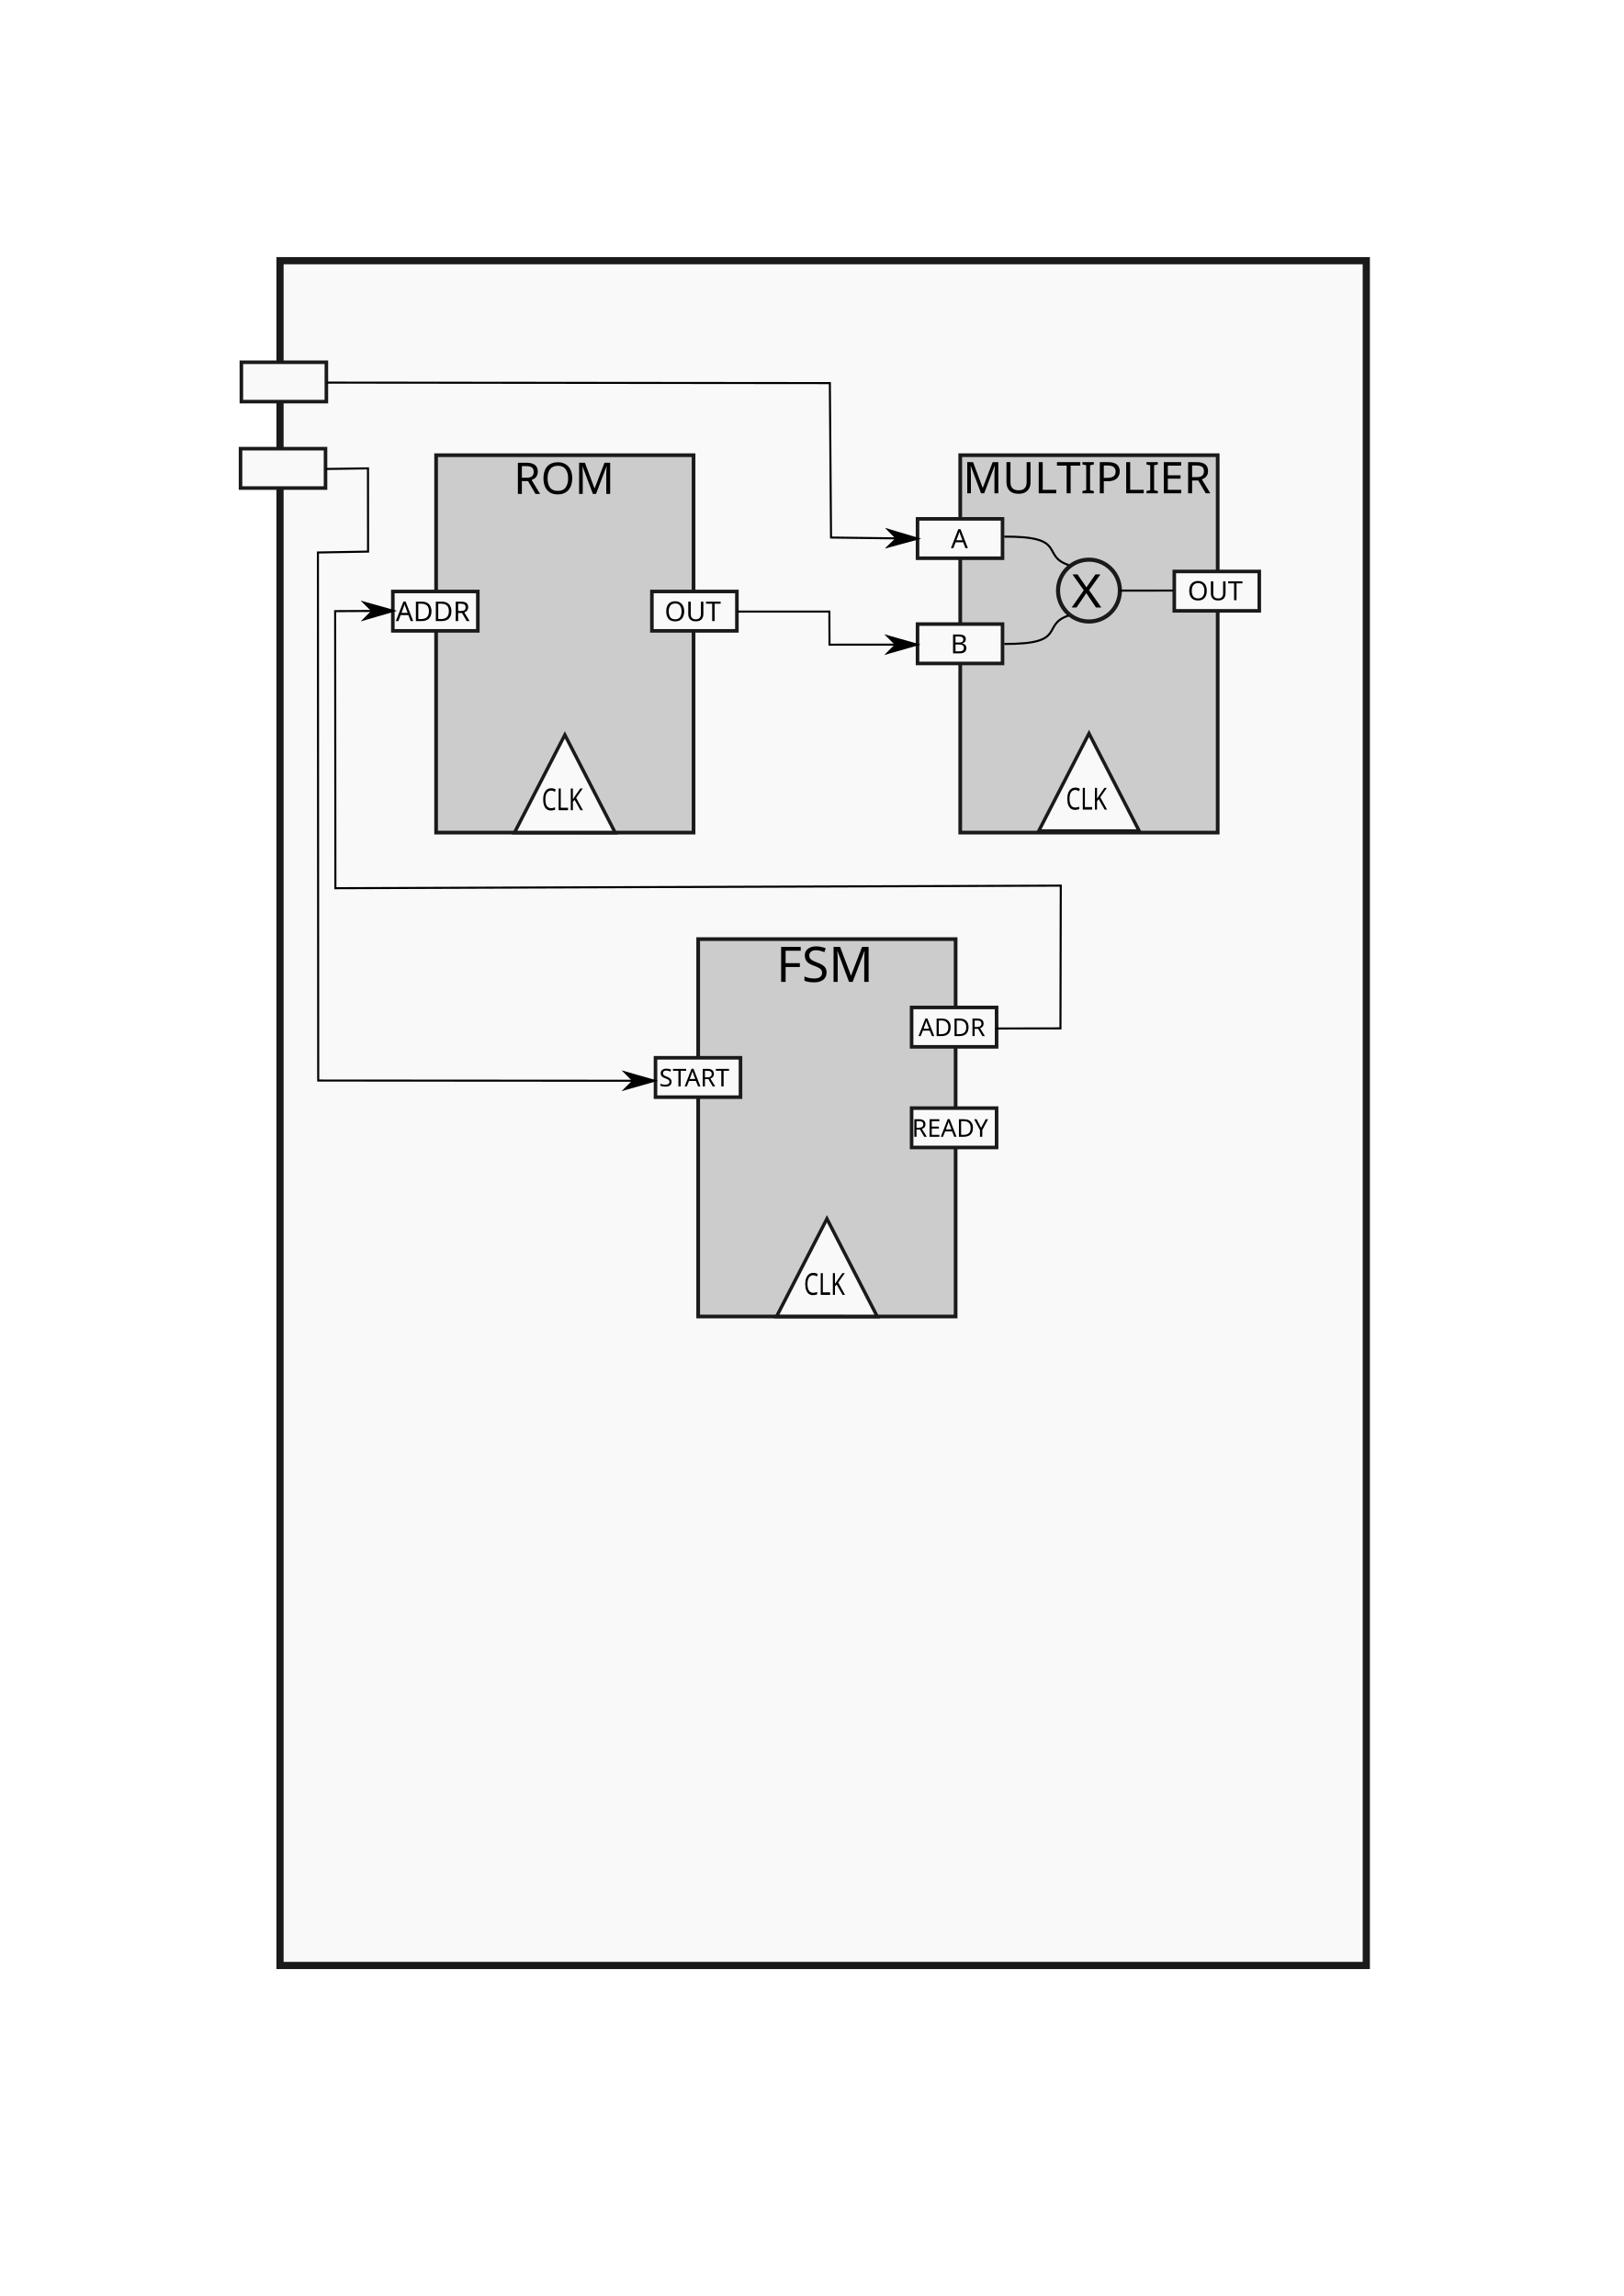
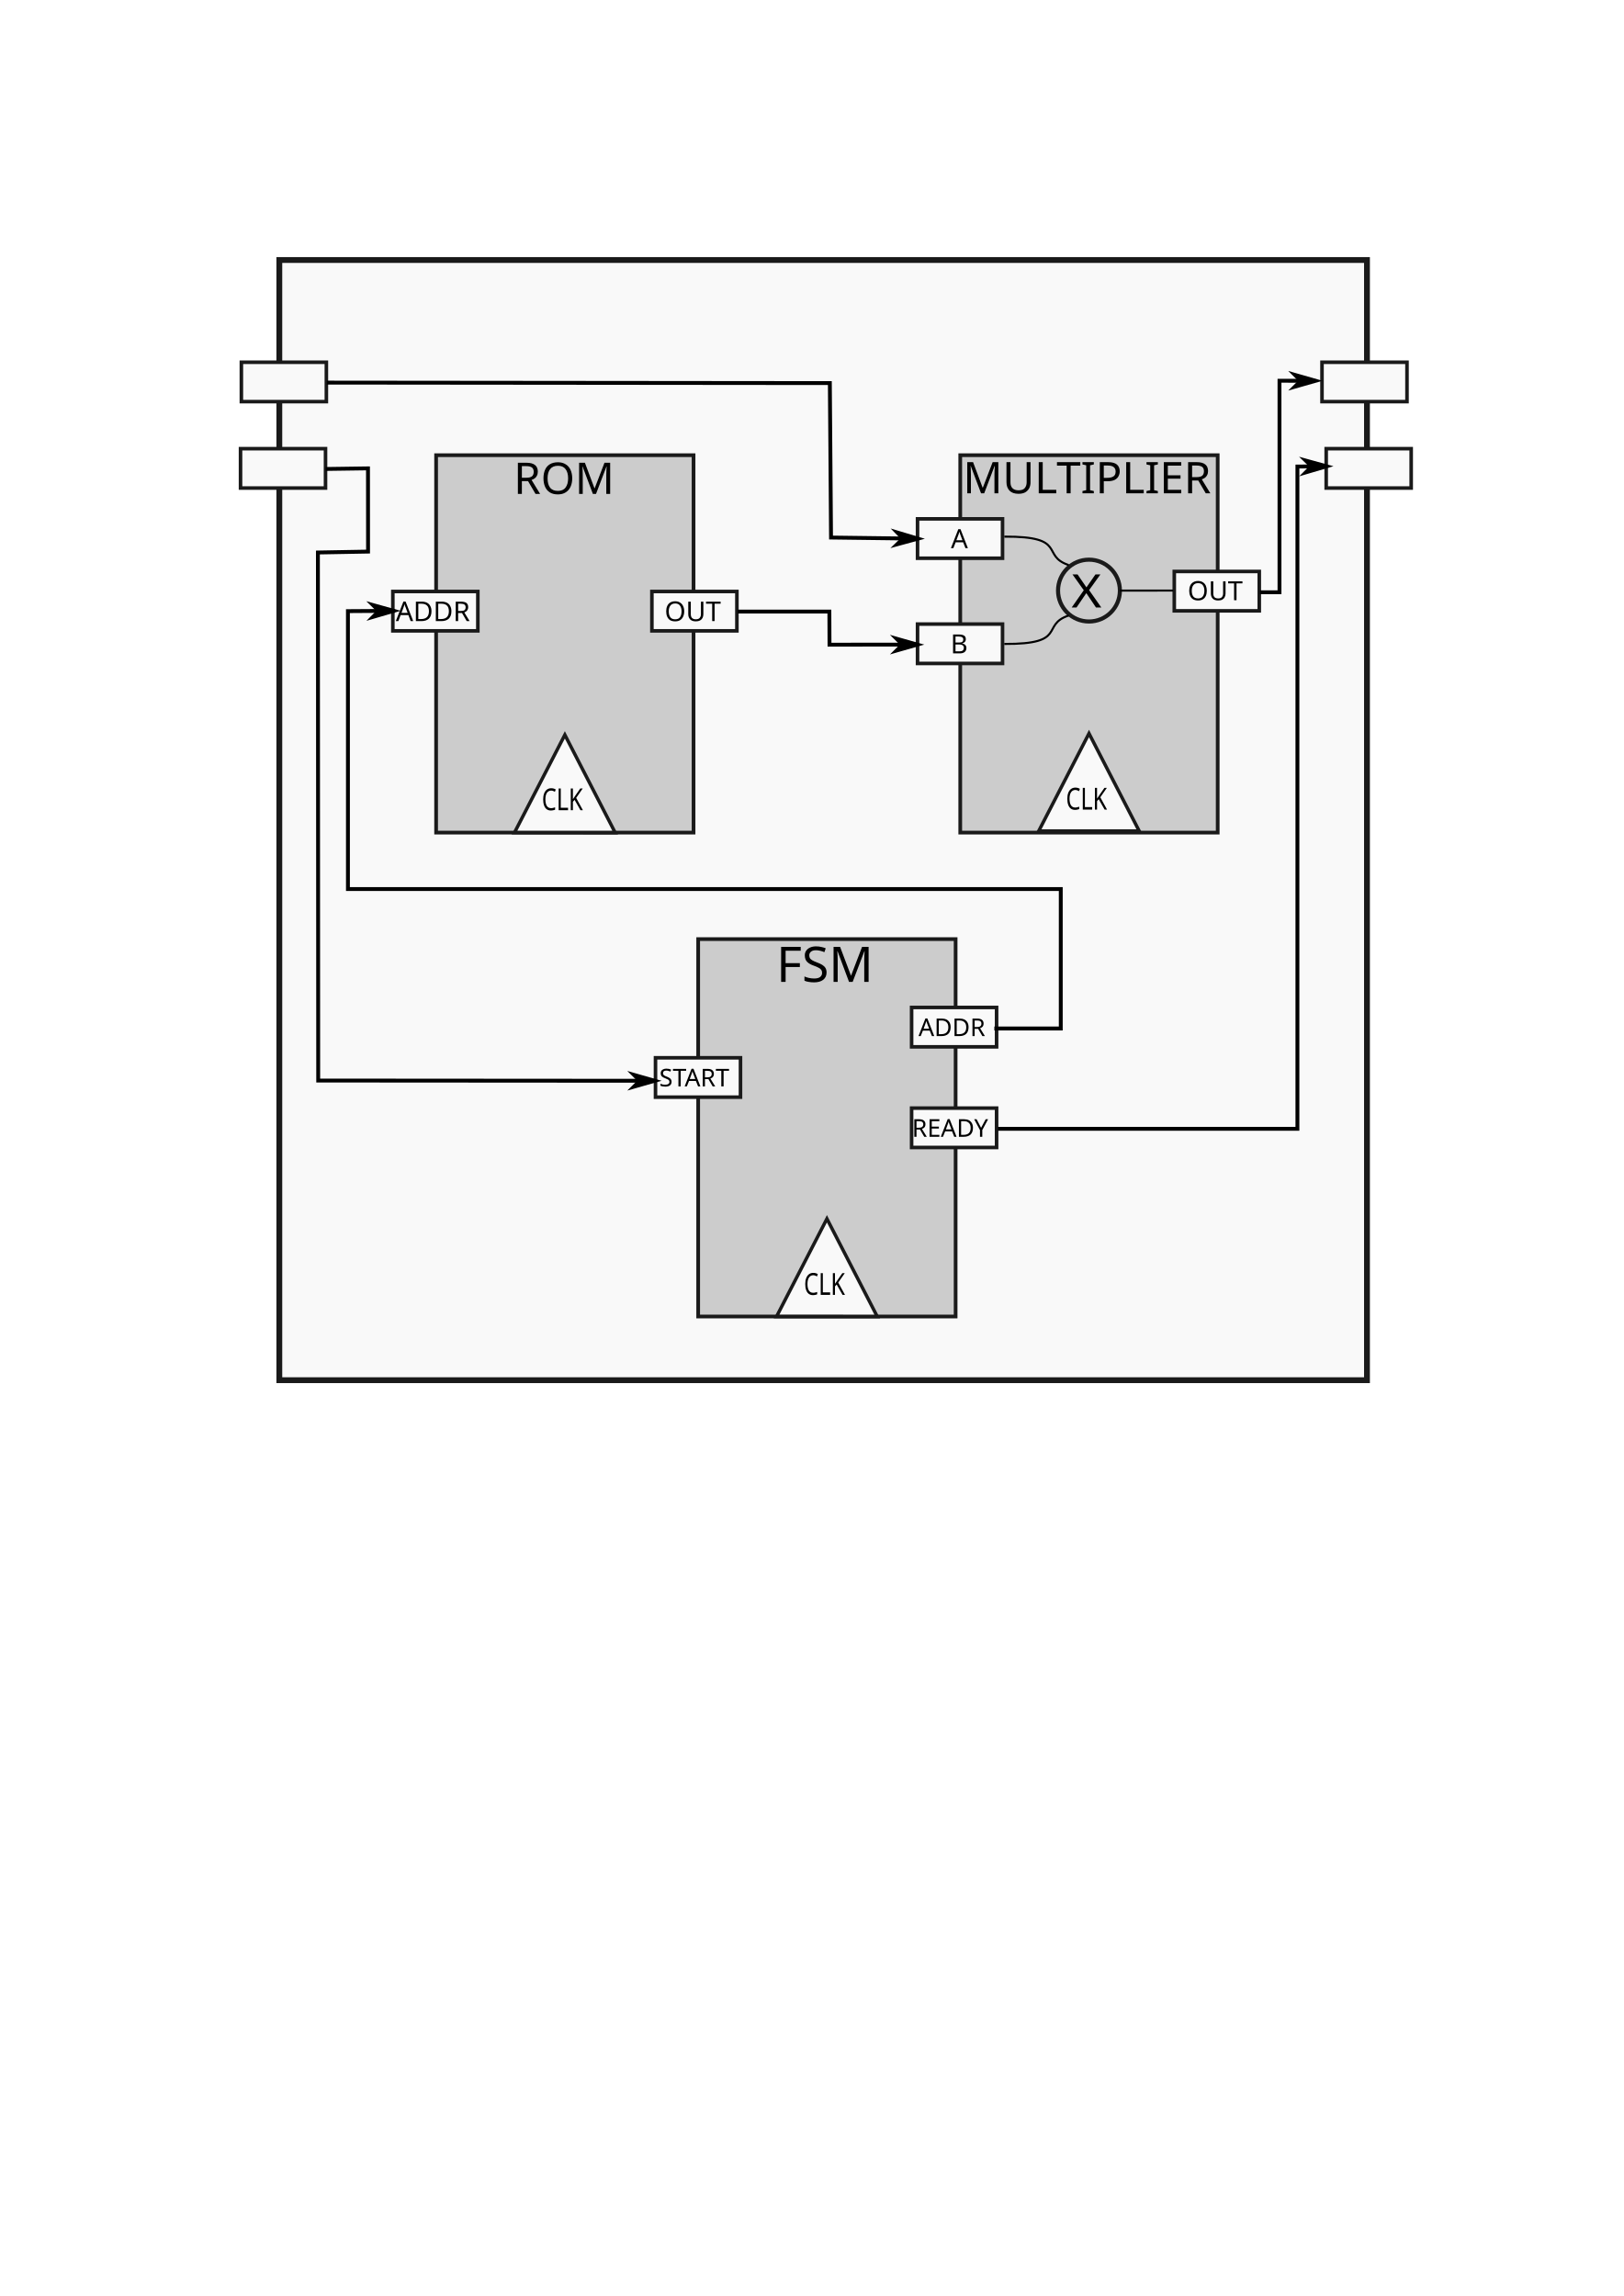
- <svg xmlns="http://www.w3.org/2000/svg" id="svg1415" version="1.1" viewBox="0 0 210 297" height="297mm" width="210mm">
+ <svg xmlns="http://www.w3.org/2000/svg" width="210mm" height="297mm" viewBox="0 0 210 297" version="1.1" id="svg1415">
  <defs id="defs1409">
-     <marker orient="auto" refY="0.0" refX="0.0" id="marker2822" style="overflow:visible;">
-       <path id="path2820" d="M 0.0,0.0 L 5.0,-5.0 L -12.5,0.0 L 5.0,5.0 L 0.0,0.0 z " style="fill-rule:evenodd;stroke:#000000;stroke-width:1pt;stroke-opacity:1;fill:#000000;fill-opacity:1" transform="scale(0.8) rotate(180) translate(12.5,0)" />
+     <marker style="overflow:visible;" id="marker1922" refX="0.0" refY="0.0" orient="auto">
+       <path transform="scale(0.4) rotate(180) translate(10,0)" style="fill-rule:evenodd;stroke:#000000;stroke-width:1pt;stroke-opacity:1;fill:#000000;fill-opacity:1" d="M 0.0,0.0 L 5.0,-5.0 L -12.5,0.0 L 5.0,5.0 L 0.0,0.0 z " id="path1920" />
    </marker>
-     <marker orient="auto" refY="0.0" refX="0.0" id="marker2788" style="overflow:visible;">
-       <path id="path2786" d="M 0.0,0.0 L 5.0,-5.0 L -12.5,0.0 L 5.0,5.0 L 0.0,0.0 z " style="fill-rule:evenodd;stroke:#000000;stroke-width:1pt;stroke-opacity:1;fill:#000000;fill-opacity:1" transform="scale(0.8) rotate(180) translate(12.5,0)" />
+     <marker style="overflow:visible;" id="marker1824" refX="0.0" refY="0.0" orient="auto">
+       <path transform="scale(0.4) rotate(180) translate(10,0)" style="fill-rule:evenodd;stroke:#000000;stroke-width:1pt;stroke-opacity:1;fill:#000000;fill-opacity:1" d="M 0.0,0.0 L 5.0,-5.0 L -12.5,0.0 L 5.0,5.0 L 0.0,0.0 z " id="path1822" />
    </marker>
-     <marker style="overflow:visible" id="Arrow1Lstart" refX="0.0" refY="0.0" orient="auto">
-       <path transform="scale(0.8) translate(12.5,0)" style="fill-rule:evenodd;stroke:#000000;stroke-width:1pt;stroke-opacity:1;fill:#000000;fill-opacity:1" d="M 0.0,0.0 L 5.0,-5.0 L -12.5,0.0 L 5.0,5.0 L 0.0,0.0 z " id="path2472" />
+     <marker style="overflow:visible;" id="marker1716" refX="0.0" refY="0.0" orient="auto">
+       <path transform="scale(0.4) rotate(180) translate(10,0)" style="fill-rule:evenodd;stroke:#000000;stroke-width:1pt;stroke-opacity:1;fill:#000000;fill-opacity:1" d="M 0.0,0.0 L 5.0,-5.0 L -12.5,0.0 L 5.0,5.0 L 0.0,0.0 z " id="path1714" />
    </marker>
-     <marker style="overflow:visible;" id="Arrow1Lend" refX="0.0" refY="0.0" orient="auto">
-       <path transform="scale(0.8) rotate(180) translate(12.5,0)" style="fill-rule:evenodd;stroke:#000000;stroke-width:1pt;stroke-opacity:1;fill:#000000;fill-opacity:1" d="M 0.0,0.0 L 5.0,-5.0 L -12.5,0.0 L 5.0,5.0 L 0.0,0.0 z " id="path2475" />
+     <marker style="overflow:visible;" id="marker1634" refX="0.0" refY="0.0" orient="auto">
+       <path transform="scale(0.4) rotate(180) translate(10,0)" style="fill-rule:evenodd;stroke:#000000;stroke-width:1pt;stroke-opacity:1;fill:#000000;fill-opacity:1" d="M 0.0,0.0 L 5.0,-5.0 L -12.5,0.0 L 5.0,5.0 L 0.0,0.0 z " id="path1632" />
+     </marker>
+     <marker style="overflow:visible;" id="Arrow1Mend" refX="0.0" refY="0.0" orient="auto">
+       <path transform="scale(0.4) rotate(180) translate(10,0)" style="fill-rule:evenodd;stroke:#000000;stroke-width:1pt;stroke-opacity:1;fill:#000000;fill-opacity:1" d="M 0.0,0.0 L 5.0,-5.0 L -12.5,0.0 L 5.0,5.0 L 0.0,0.0 z " id="path1153" />
+     </marker>
+     <marker style="overflow:visible;" id="Arrow2Mend" refX="0.0" refY="0.0" orient="auto">
+       <path transform="scale(0.6) rotate(180) translate(0,0)" d="M 8.719,4.034 L -2.207,0.016 L 8.719,-4.002 C 6.973,-1.63 6.983,1.616 8.719,4.034 z " style="fill-rule:evenodd;stroke-width:0.625;stroke-linejoin:round;stroke:#000000;stroke-opacity:1;fill:#000000;fill-opacity:1" id="path1171" />
+     </marker>
+     <marker style="overflow:visible" id="Arrow1Mstart" refX="0.0" refY="0.0" orient="auto">
+       <path transform="scale(0.4) translate(10,0)" style="fill-rule:evenodd;stroke:#000000;stroke-width:1pt;stroke-opacity:1;fill:#000000;fill-opacity:1" d="M 0.0,0.0 L 5.0,-5.0 L -12.5,0.0 L 5.0,5.0 L 0.0,0.0 z " id="path1150" />
+     </marker>
+     <marker style="overflow:visible" id="Arrow2Lstart" refX="0.0" refY="0.0" orient="auto">
+       <path transform="scale(1.1) translate(1,0)" d="M 8.719,4.034 L -2.207,0.016 L 8.719,-4.002 C 6.973,-1.63 6.983,1.616 8.719,4.034 z " style="fill-rule:evenodd;stroke-width:0.625;stroke-linejoin:round;stroke:#000000;stroke-opacity:1;fill:#000000;fill-opacity:1" id="path1162" />
+     </marker>
+     <marker style="overflow:visible" id="Arrow2Mstart" refX="0.0" refY="0.0" orient="auto">
+       <path transform="scale(0.6) translate(0,0)" d="M 8.719,4.034 L -2.207,0.016 L 8.719,-4.002 C 6.973,-1.63 6.983,1.616 8.719,4.034 z " style="fill-rule:evenodd;stroke-width:0.625;stroke-linejoin:round;stroke:#000000;stroke-opacity:1;fill:#000000;fill-opacity:1" id="path1168" />
+     </marker>
+     <marker style="overflow:visible;" id="marker2822" refX="0.0" refY="0.0" orient="auto">
+       <path transform="scale(0.8) rotate(180) translate(12.5,0)" style="fill-rule:evenodd;stroke:#000000;stroke-width:1pt;stroke-opacity:1;fill:#000000;fill-opacity:1" d="M 0.0,0.0 L 5.0,-5.0 L -12.5,0.0 L 5.0,5.0 L 0.0,0.0 z " id="path2820" />
+     </marker>
+     <marker style="overflow:visible;" id="marker2788" refX="0.0" refY="0.0" orient="auto">
+       <path transform="scale(0.8) rotate(180) translate(12.5,0)" style="fill-rule:evenodd;stroke:#000000;stroke-width:1pt;stroke-opacity:1;fill:#000000;fill-opacity:1" d="M 0.0,0.0 L 5.0,-5.0 L -12.5,0.0 L 5.0,5.0 L 0.0,0.0 z " id="path2786" />
+     </marker>
+     <marker orient="auto" refY="0.0" refX="0.0" id="Arrow1Lstart" style="overflow:visible">
+       <path id="path2472" d="M 0.0,0.0 L 5.0,-5.0 L -12.5,0.0 L 5.0,5.0 L 0.0,0.0 z " style="fill-rule:evenodd;stroke:#000000;stroke-width:1pt;stroke-opacity:1;fill:#000000;fill-opacity:1" transform="scale(0.8) translate(12.5,0)" />
    </marker>
  </defs>
  <g id="layer1">
-     <rect y="33.721" x="36.215" height="220.524" width="140.493" id="rect1417" style="fill:#f9f9f9;stroke:#1a1a1a;stroke-width:0.93" />
+     <rect style="fill:#f9f9f9;stroke:#1a1a1a;stroke-width:0.754" id="rect1417" width="140.669" height="144.901" x="36.127" y="33.633" />
  </g>
  <g id="layer3">
-     <text transform="scale(1.003585,0.9964274)" xml:space="preserve" style="font-style:normal;font-weight:normal;font-size:5.146px;line-height:1.25;font-family:sans-serif;letter-spacing:0px;word-spacing:0px;fill:#000000;fill-opacity:1;stroke:none;stroke-width:0.129" x="68.125" y="80.924" id="text1154">
-       <tspan id="tspan1152" x="68.125" y="80.924" style="stroke-width:0.129" />
+     <text id="text1154" y="80.924" x="68.125" style="font-style:normal;font-weight:normal;font-size:5.146px;line-height:1.25;font-family:sans-serif;letter-spacing:0px;word-spacing:0px;fill:#000000;fill-opacity:1;stroke:none;stroke-width:0.129" xml:space="preserve" transform="scale(1.003585,0.9964274)">
+       <tspan style="stroke-width:0.129" y="80.924" x="68.125" id="tspan1152" />
    </text>
-     <rect style="fill:#cccccc;stroke:#1a1a1a;stroke-width:0.478;stroke-miterlimit:4;stroke-dasharray:none" id="rect1019" width="33.296" height="48.819" x="124.193" y="58.882" />
-     <path style="fill:#f9f9f9;stroke:#1a1a1a;stroke-width:1.089;stroke-miterlimit:4;stroke-dasharray:none" id="path1021" transform="matrix(0.3755826,-0.1261331,0.1124784,0.4211778,123.3269,45.06048)" d="M 17.939,153.667 2.04,148.899 -13.86,144.132 -1.781,132.746 10.297,121.36 14.118,137.514 Z" />
-     <rect y="80.728" x="118.668" height="5.093" width="10.993" id="rect1043-5" style="fill:#f9f9f9;stroke:#1a1a1a;stroke-width:0.461;stroke-miterlimit:4;stroke-dasharray:none" />
-     <rect y="67.117" x="118.668" height="5.093" width="10.993" id="rect1043-35" style="fill:#f9f9f9;stroke:#1a1a1a;stroke-width:0.461;stroke-miterlimit:4;stroke-dasharray:none" />
-     <rect y="73.922" x="151.874" height="5.093" width="10.993" id="rect1043-35-6-2" style="fill:#f9f9f9;stroke:#1a1a1a;stroke-width:0.461;stroke-miterlimit:4;stroke-dasharray:none" />
-     <text transform="scale(1.003585,0.9964274)" xml:space="preserve" style="font-style:normal;font-variant:normal;font-weight:normal;font-stretch:normal;font-size:3.43px;line-height:1.25;font-family:sans-serif;-inkscape-font-specification:'sans-serif, Normal';font-variant-ligatures:normal;font-variant-caps:normal;font-variant-numeric:normal;font-variant-east-asian:normal;letter-spacing:0px;word-spacing:0px;fill:#000000;fill-opacity:1;stroke:none;stroke-width:0.129" x="122.497" y="84.823" id="text1116">
-       <tspan id="tspan1114" x="122.497" y="84.823" style="font-style:normal;font-variant:normal;font-weight:normal;font-stretch:normal;font-size:3.43px;font-family:sans-serif;-inkscape-font-specification:'sans-serif, Normal';font-variant-ligatures:normal;font-variant-caps:normal;font-variant-numeric:normal;font-variant-east-asian:normal;stroke-width:0.129">B</tspan>
+     <rect y="58.882" x="124.193" height="48.819" width="33.296" id="rect1019" style="fill:#cccccc;stroke:#1a1a1a;stroke-width:0.478;stroke-miterlimit:4;stroke-dasharray:none" />
+     <path d="M 17.939,153.667 2.04,148.899 -13.86,144.132 -1.781,132.746 10.297,121.36 14.118,137.514 Z" transform="matrix(0.3755826,-0.1261331,0.1124784,0.4211778,123.3269,45.06048)" id="path1021" style="fill:#f9f9f9;stroke:#1a1a1a;stroke-width:1.089;stroke-miterlimit:4;stroke-dasharray:none" />
+     <rect style="fill:#f9f9f9;stroke:#1a1a1a;stroke-width:0.461;stroke-miterlimit:4;stroke-dasharray:none" id="rect1043-5" width="10.993" height="5.093" x="118.668" y="80.728" />
+     <rect style="fill:#f9f9f9;stroke:#1a1a1a;stroke-width:0.461;stroke-miterlimit:4;stroke-dasharray:none" id="rect1043-35" width="10.993" height="5.093" x="118.668" y="67.117" />
+     <rect style="fill:#f9f9f9;stroke:#1a1a1a;stroke-width:0.461;stroke-miterlimit:4;stroke-dasharray:none" id="rect1043-35-6-2" width="10.993" height="5.093" x="151.874" y="73.922" />
+     <text id="text1116" y="84.823" x="122.497" style="font-style:normal;font-variant:normal;font-weight:normal;font-stretch:normal;font-size:3.43px;line-height:1.25;font-family:sans-serif;-inkscape-font-specification:'sans-serif, Normal';font-variant-ligatures:normal;font-variant-caps:normal;font-variant-numeric:normal;font-variant-east-asian:normal;letter-spacing:0px;word-spacing:0px;fill:#000000;fill-opacity:1;stroke:none;stroke-width:0.129" xml:space="preserve" transform="scale(1.003585,0.9964274)">
+       <tspan style="font-style:normal;font-variant:normal;font-weight:normal;font-stretch:normal;font-size:3.43px;font-family:sans-serif;-inkscape-font-specification:'sans-serif, Normal';font-variant-ligatures:normal;font-variant-caps:normal;font-variant-numeric:normal;font-variant-east-asian:normal;stroke-width:0.129" y="84.823" x="122.497" id="tspan1114">B</tspan>
    </text>
-     <text transform="scale(1.003585,0.9964274)" xml:space="preserve" style="font-style:normal;font-variant:normal;font-weight:normal;font-stretch:normal;font-size:3.43px;line-height:1.25;font-family:sans-serif;-inkscape-font-specification:'sans-serif, Normal';font-variant-ligatures:normal;font-variant-caps:normal;font-variant-numeric:normal;font-variant-east-asian:normal;letter-spacing:0px;word-spacing:0px;fill:#000000;fill-opacity:1;stroke:none;stroke-width:0.129" x="122.548" y="71.164" id="text1120">
-       <tspan id="tspan1118" x="122.548" y="71.164" style="font-style:normal;font-variant:normal;font-weight:normal;font-stretch:normal;font-size:3.43px;font-family:sans-serif;-inkscape-font-specification:'sans-serif, Normal';font-variant-ligatures:normal;font-variant-caps:normal;font-variant-numeric:normal;font-variant-east-asian:normal;stroke-width:0.129">A</tspan>
+     <text id="text1120" y="71.164" x="122.548" style="font-style:normal;font-variant:normal;font-weight:normal;font-stretch:normal;font-size:3.43px;line-height:1.25;font-family:sans-serif;-inkscape-font-specification:'sans-serif, Normal';font-variant-ligatures:normal;font-variant-caps:normal;font-variant-numeric:normal;font-variant-east-asian:normal;letter-spacing:0px;word-spacing:0px;fill:#000000;fill-opacity:1;stroke:none;stroke-width:0.129" xml:space="preserve" transform="scale(1.003585,0.9964274)">
+       <tspan style="font-style:normal;font-variant:normal;font-weight:normal;font-stretch:normal;font-size:3.43px;font-family:sans-serif;-inkscape-font-specification:'sans-serif, Normal';font-variant-ligatures:normal;font-variant-caps:normal;font-variant-numeric:normal;font-variant-east-asian:normal;stroke-width:0.129" y="71.164" x="122.548" id="tspan1118">A</tspan>
    </text>
-     <text transform="scale(1.003585,0.9964274)" xml:space="preserve" style="font-style:normal;font-variant:normal;font-weight:normal;font-stretch:normal;font-size:3.43px;line-height:1.25;font-family:sans-serif;-inkscape-font-specification:'sans-serif, Normal';font-variant-ligatures:normal;font-variant-caps:normal;font-variant-numeric:normal;font-variant-east-asian:normal;letter-spacing:0px;word-spacing:0px;fill:#000000;fill-opacity:1;stroke:none;stroke-width:0.032;stroke-miterlimit:4;stroke-dasharray:none" x="153.054" y="77.918" id="text1124">
-       <tspan id="tspan1122" x="153.054" y="77.918" style="font-style:normal;font-variant:normal;font-weight:normal;font-stretch:normal;font-size:3.43px;font-family:sans-serif;-inkscape-font-specification:'sans-serif, Normal';font-variant-ligatures:normal;font-variant-caps:normal;font-variant-numeric:normal;font-variant-east-asian:normal;stroke-width:0.032;stroke-miterlimit:4;stroke-dasharray:none">OUT</tspan>
+     <text id="text1124" y="77.918" x="153.054" style="font-style:normal;font-variant:normal;font-weight:normal;font-stretch:normal;font-size:3.43px;line-height:1.25;font-family:sans-serif;-inkscape-font-specification:'sans-serif, Normal';font-variant-ligatures:normal;font-variant-caps:normal;font-variant-numeric:normal;font-variant-east-asian:normal;letter-spacing:0px;word-spacing:0px;fill:#000000;fill-opacity:1;stroke:none;stroke-width:0.032;stroke-miterlimit:4;stroke-dasharray:none" xml:space="preserve" transform="scale(1.003585,0.9964274)">
+       <tspan style="font-style:normal;font-variant:normal;font-weight:normal;font-stretch:normal;font-size:3.43px;font-family:sans-serif;-inkscape-font-specification:'sans-serif, Normal';font-variant-ligatures:normal;font-variant-caps:normal;font-variant-numeric:normal;font-variant-east-asian:normal;stroke-width:0.032;stroke-miterlimit:4;stroke-dasharray:none" y="77.918" x="153.054" id="tspan1122">OUT</tspan>
    </text>
-     <text xml:space="preserve" style="font-style:normal;font-variant:normal;font-weight:normal;font-stretch:normal;font-size:3.43px;line-height:1.25;font-family:sans-serif;-inkscape-font-specification:'sans-serif, Normal';font-variant-ligatures:normal;font-variant-caps:normal;font-variant-numeric:normal;font-variant-east-asian:normal;letter-spacing:0px;word-spacing:0px;fill:#000000;fill-opacity:1;stroke:none;stroke-width:0.096" x="157.9" y="91.436" id="text1128" transform="scale(0.8731059,1.145336)">
-       <tspan id="tspan1126" x="157.9" y="91.436" style="font-style:normal;font-variant:normal;font-weight:normal;font-stretch:normal;font-size:3.43px;font-family:sans-serif;-inkscape-font-specification:'sans-serif, Normal';font-variant-ligatures:normal;font-variant-caps:normal;font-variant-numeric:normal;font-variant-east-asian:normal;stroke-width:0.096">CLK</tspan>
+     <text transform="scale(0.8731059,1.145336)" id="text1128" y="91.436" x="157.9" style="font-style:normal;font-variant:normal;font-weight:normal;font-stretch:normal;font-size:3.43px;line-height:1.25;font-family:sans-serif;-inkscape-font-specification:'sans-serif, Normal';font-variant-ligatures:normal;font-variant-caps:normal;font-variant-numeric:normal;font-variant-east-asian:normal;letter-spacing:0px;word-spacing:0px;fill:#000000;fill-opacity:1;stroke:none;stroke-width:0.096" xml:space="preserve">
+       <tspan style="font-style:normal;font-variant:normal;font-weight:normal;font-stretch:normal;font-size:3.43px;font-family:sans-serif;-inkscape-font-specification:'sans-serif, Normal';font-variant-ligatures:normal;font-variant-caps:normal;font-variant-numeric:normal;font-variant-east-asian:normal;stroke-width:0.096" y="91.436" x="157.9" id="tspan1126">CLK</tspan>
    </text>
-     <text id="text1490" y="63.816" x="124.554" style="font-style:normal;font-weight:normal;font-size:5.644px;line-height:1.25;font-family:sans-serif;letter-spacing:0px;word-spacing:0px;fill:#000000;fill-opacity:1;stroke:none;stroke-width:0.265" xml:space="preserve">
-       <tspan style="font-size:5.644px;stroke-width:0.265" y="63.816" x="124.554" id="tspan1488">MULTIPLIER</tspan>
+     <text xml:space="preserve" style="font-style:normal;font-weight:normal;font-size:5.644px;line-height:1.25;font-family:sans-serif;letter-spacing:0px;word-spacing:0px;fill:#000000;fill-opacity:1;stroke:none;stroke-width:0.265" x="124.554" y="63.816" id="text1490">
+       <tspan id="tspan1488" x="124.554" y="63.816" style="font-size:5.644px;stroke-width:0.265">MULTIPLIER</tspan>
    </text>
-     <circle r="4" cy="76.395" cx="140.841" id="path1492" style="fill:#cccccc;stroke:#1a1a1a;stroke-width:0.53;stroke-miterlimit:4;stroke-dasharray:none" />
-     <text transform="scale(1.051828,0.9507259)" id="text2057" y="82.652" x="131.747" style="font-style:normal;font-weight:normal;font-size:6.303px;line-height:1.25;font-family:sans-serif;letter-spacing:0px;word-spacing:0px;fill:#000000;fill-opacity:1;stroke:none;stroke-width:0.158" xml:space="preserve">
-       <tspan style="stroke-width:0.158" y="82.652" x="131.747" id="tspan2055">X</tspan>
+     <circle style="fill:#cccccc;stroke:#1a1a1a;stroke-width:0.53;stroke-miterlimit:4;stroke-dasharray:none" id="path1492" cx="140.841" cy="76.395" r="4" />
+     <text xml:space="preserve" style="font-style:normal;font-weight:normal;font-size:6.303px;line-height:1.25;font-family:sans-serif;letter-spacing:0px;word-spacing:0px;fill:#000000;fill-opacity:1;stroke:none;stroke-width:0.158" x="131.747" y="82.652" id="text2057" transform="scale(1.051828,0.9507259)">
+       <tspan id="tspan2055" x="131.747" y="82.652" style="stroke-width:0.158">X</tspan>
    </text>
-     <path id="path2069" d="m 129.892,69.416 c 8.3,-0.05 4.651,2.457 8.329,3.678" style="fill:none;stroke:#000000;stroke-width:0.265px;stroke-linecap:butt;stroke-linejoin:miter;stroke-opacity:1" />
-     <path style="fill:none;stroke:#000000;stroke-width:0.265px;stroke-linecap:butt;stroke-linejoin:miter;stroke-opacity:1" d="m 129.889,83.297 c 8.3,0.05 4.651,-2.457 8.329,-3.678" id="path2069-1" />
-     <path id="path2090" d="m 144.832,76.397 6.898,-0.004" style="fill:none;stroke:#000000;stroke-width:0.265px;stroke-linecap:butt;stroke-linejoin:miter;stroke-opacity:1" />
-     <rect y="58.882" x="56.404" height="48.819" width="33.296" id="rect1019-8" style="fill:#cccccc;stroke:#1a1a1a;stroke-width:0.478;stroke-miterlimit:4;stroke-dasharray:none" />
-     <text id="text2221" y="63.891" x="66.433" style="font-style:normal;font-weight:normal;font-size:5.644px;line-height:1.25;font-family:sans-serif;letter-spacing:0px;word-spacing:0px;fill:#000000;fill-opacity:1;stroke:none;stroke-width:0.265" xml:space="preserve">
-       <tspan style="font-size:5.644px;stroke-width:0.265" y="63.891" x="66.433" id="tspan2219">ROM</tspan>
+     <path style="fill:none;stroke:#000000;stroke-width:0.265px;stroke-linecap:butt;stroke-linejoin:miter;stroke-opacity:1" d="m 129.892,69.416 c 8.3,-0.05 4.651,2.457 8.329,3.678" id="path2069" />
+     <path id="path2069-1" d="m 129.889,83.297 c 8.3,0.05 4.651,-2.457 8.329,-3.678" style="fill:none;stroke:#000000;stroke-width:0.265px;stroke-linecap:butt;stroke-linejoin:miter;stroke-opacity:1" />
+     <path style="fill:none;stroke:#000000;stroke-width:0.265px;stroke-linecap:butt;stroke-linejoin:miter;stroke-opacity:1" d="m 144.832,76.397 6.898,-0.004" id="path2090" />
+     <rect style="fill:#cccccc;stroke:#1a1a1a;stroke-width:0.478;stroke-miterlimit:4;stroke-dasharray:none" id="rect1019-8" width="33.296" height="48.819" x="56.404" y="58.882" />
+     <text xml:space="preserve" style="font-style:normal;font-weight:normal;font-size:5.644px;line-height:1.25;font-family:sans-serif;letter-spacing:0px;word-spacing:0px;fill:#000000;fill-opacity:1;stroke:none;stroke-width:0.265" x="66.433" y="63.891" id="text2221">
+       <tspan id="tspan2219" x="66.433" y="63.891" style="font-size:5.644px;stroke-width:0.265">ROM</tspan>
    </text>
-     <rect style="fill:#f9f9f9;stroke:#1a1a1a;stroke-width:0.461;stroke-miterlimit:4;stroke-dasharray:none" id="rect1043-35-9" width="10.993" height="5.093" x="50.808" y="76.511" />
-     <path d="M 17.939,153.667 2.04,148.899 -13.86,144.132 -1.781,132.746 10.297,121.36 14.118,137.514 Z" transform="matrix(0.3755826,-0.1261331,0.1124784,0.4211778,55.53765,45.24163)" id="path1021-6" style="fill:#f9f9f9;stroke:#1a1a1a;stroke-width:1.089;stroke-miterlimit:4;stroke-dasharray:none" />
-     <text transform="scale(0.8731059,1.145336)" id="text1128-4" y="91.507" x="80.258" style="font-style:normal;font-variant:normal;font-weight:normal;font-stretch:normal;font-size:3.43px;line-height:1.25;font-family:sans-serif;-inkscape-font-specification:'sans-serif, Normal';font-variant-ligatures:normal;font-variant-caps:normal;font-variant-numeric:normal;font-variant-east-asian:normal;letter-spacing:0px;word-spacing:0px;fill:#000000;fill-opacity:1;stroke:none;stroke-width:0.096" xml:space="preserve">
-       <tspan style="font-style:normal;font-variant:normal;font-weight:normal;font-stretch:normal;font-size:3.43px;font-family:sans-serif;-inkscape-font-specification:'sans-serif, Normal';font-variant-ligatures:normal;font-variant-caps:normal;font-variant-numeric:normal;font-variant-east-asian:normal;stroke-width:0.096" y="91.507" x="80.258" id="tspan1126-3">CLK</tspan>
+     <rect y="76.511" x="50.808" height="5.093" width="10.993" id="rect1043-35-9" style="fill:#f9f9f9;stroke:#1a1a1a;stroke-width:0.461;stroke-miterlimit:4;stroke-dasharray:none" />
+     <path style="fill:#f9f9f9;stroke:#1a1a1a;stroke-width:1.089;stroke-miterlimit:4;stroke-dasharray:none" id="path1021-6" transform="matrix(0.3755826,-0.1261331,0.1124784,0.4211778,55.53765,45.24163)" d="M 17.939,153.667 2.04,148.899 -13.86,144.132 -1.781,132.746 10.297,121.36 14.118,137.514 Z" />
+     <text xml:space="preserve" style="font-style:normal;font-variant:normal;font-weight:normal;font-stretch:normal;font-size:3.43px;line-height:1.25;font-family:sans-serif;-inkscape-font-specification:'sans-serif, Normal';font-variant-ligatures:normal;font-variant-caps:normal;font-variant-numeric:normal;font-variant-east-asian:normal;letter-spacing:0px;word-spacing:0px;fill:#000000;fill-opacity:1;stroke:none;stroke-width:0.096" x="80.258" y="91.507" id="text1128-4" transform="scale(0.8731059,1.145336)">
+       <tspan id="tspan1126-3" x="80.258" y="91.507" style="font-style:normal;font-variant:normal;font-weight:normal;font-stretch:normal;font-size:3.43px;font-family:sans-serif;-inkscape-font-specification:'sans-serif, Normal';font-variant-ligatures:normal;font-variant-caps:normal;font-variant-numeric:normal;font-variant-east-asian:normal;stroke-width:0.096">CLK</tspan>
    </text>
-     <rect y="76.511" x="84.312" height="5.093" width="10.993" id="rect1043-35-9-3" style="fill:#f9f9f9;stroke:#1a1a1a;stroke-width:0.461;stroke-miterlimit:4;stroke-dasharray:none" />
-     <text id="text2306" y="80.344" x="51.193" style="font-style:normal;font-weight:normal;font-size:3.528px;line-height:1.25;font-family:sans-serif;letter-spacing:0px;word-spacing:0px;fill:#000000;fill-opacity:1;stroke:none;stroke-width:0.265" xml:space="preserve">
-       <tspan style="font-size:3.528px;stroke-width:0.265" y="80.344" x="51.193" id="tspan2304">ADDR</tspan>
+     <rect style="fill:#f9f9f9;stroke:#1a1a1a;stroke-width:0.461;stroke-miterlimit:4;stroke-dasharray:none" id="rect1043-35-9-3" width="10.993" height="5.093" x="84.312" y="76.511" />
+     <text xml:space="preserve" style="font-style:normal;font-weight:normal;font-size:3.528px;line-height:1.25;font-family:sans-serif;letter-spacing:0px;word-spacing:0px;fill:#000000;fill-opacity:1;stroke:none;stroke-width:0.265" x="51.193" y="80.344" id="text2306">
+       <tspan id="tspan2304" x="51.193" y="80.344" style="font-size:3.528px;stroke-width:0.265">ADDR</tspan>
    </text>
-     <text id="text2310" y="80.342" x="85.947" style="font-style:normal;font-weight:normal;font-size:3.528px;line-height:1.25;font-family:sans-serif;letter-spacing:0px;word-spacing:0px;fill:#000000;fill-opacity:1;stroke:none;stroke-width:0.265" xml:space="preserve">
-       <tspan style="font-size:3.528px;stroke-width:0.265" y="80.342" x="85.947" id="tspan2308">OUT</tspan>
+     <text xml:space="preserve" style="font-style:normal;font-weight:normal;font-size:3.528px;line-height:1.25;font-family:sans-serif;letter-spacing:0px;word-spacing:0px;fill:#000000;fill-opacity:1;stroke:none;stroke-width:0.265" x="85.947" y="80.342" id="text2310">
+       <tspan id="tspan2308" x="85.947" y="80.342" style="font-size:3.528px;stroke-width:0.265">OUT</tspan>
    </text>
-     <rect style="fill:#cccccc;stroke:#1a1a1a;stroke-width:0.478;stroke-miterlimit:4;stroke-dasharray:none" id="rect1019-8-3" width="33.296" height="48.819" x="90.298" y="121.478" />
-     <text id="text2329" y="127.01" x="100.419" style="font-style:normal;font-weight:normal;font-size:6.35px;line-height:1.25;font-family:sans-serif;letter-spacing:0px;word-spacing:0px;fill:#000000;fill-opacity:1;stroke:none;stroke-width:0.265" xml:space="preserve">
-       <tspan style="font-size:6.35px;stroke-width:0.265" y="127.01" x="100.419" id="tspan2327">FSM</tspan>
+     <rect y="121.478" x="90.298" height="48.819" width="33.296" id="rect1019-8-3" style="fill:#cccccc;stroke:#1a1a1a;stroke-width:0.478;stroke-miterlimit:4;stroke-dasharray:none" />
+     <text xml:space="preserve" style="font-style:normal;font-weight:normal;font-size:6.35px;line-height:1.25;font-family:sans-serif;letter-spacing:0px;word-spacing:0px;fill:#000000;fill-opacity:1;stroke:none;stroke-width:0.265" x="100.419" y="127.01" id="text2329">
+       <tspan id="tspan2327" x="100.419" y="127.01" style="font-size:6.35px;stroke-width:0.265">FSM</tspan>
    </text>
-     <g transform="translate(2.05782,-1.510102)" id="g2355">
-       <path style="fill:#f9f9f9;stroke:#1a1a1a;stroke-width:1.089;stroke-miterlimit:4;stroke-dasharray:none" id="path1021-8" transform="matrix(0.3755826,-0.1261331,0.1124784,0.4211778,87.37443,109.3474)" d="M 17.939,153.667 2.04,148.899 -13.86,144.132 -1.781,132.746 10.297,121.36 14.118,137.514 Z" />
-       <text xml:space="preserve" style="font-style:normal;font-variant:normal;font-weight:normal;font-stretch:normal;font-size:3.43px;line-height:1.25;font-family:sans-serif;-inkscape-font-specification:'sans-serif, Normal';font-variant-ligatures:normal;font-variant-caps:normal;font-variant-numeric:normal;font-variant-east-asian:normal;letter-spacing:0px;word-spacing:0px;fill:#000000;fill-opacity:1;stroke:none;stroke-width:0.096" x="116.722" y="147.565" id="text1128-6" transform="scale(0.8731059,1.145336)">
-         <tspan id="tspan1126-0" x="116.722" y="147.565" style="font-style:normal;font-variant:normal;font-weight:normal;font-stretch:normal;font-size:3.43px;font-family:sans-serif;-inkscape-font-specification:'sans-serif, Normal';font-variant-ligatures:normal;font-variant-caps:normal;font-variant-numeric:normal;font-variant-east-asian:normal;stroke-width:0.096">CLK</tspan>
+     <g id="g2355" transform="translate(2.05782,-1.510102)">
+       <path d="M 17.939,153.667 2.04,148.899 -13.86,144.132 -1.781,132.746 10.297,121.36 14.118,137.514 Z" transform="matrix(0.3755826,-0.1261331,0.1124784,0.4211778,87.37443,109.3474)" id="path1021-8" style="fill:#f9f9f9;stroke:#1a1a1a;stroke-width:1.089;stroke-miterlimit:4;stroke-dasharray:none" />
+       <text transform="scale(0.8731059,1.145336)" id="text1128-6" y="147.565" x="116.722" style="font-style:normal;font-variant:normal;font-weight:normal;font-stretch:normal;font-size:3.43px;line-height:1.25;font-family:sans-serif;-inkscape-font-specification:'sans-serif, Normal';font-variant-ligatures:normal;font-variant-caps:normal;font-variant-numeric:normal;font-variant-east-asian:normal;letter-spacing:0px;word-spacing:0px;fill:#000000;fill-opacity:1;stroke:none;stroke-width:0.096" xml:space="preserve">
+         <tspan style="font-style:normal;font-variant:normal;font-weight:normal;font-stretch:normal;font-size:3.43px;font-family:sans-serif;-inkscape-font-specification:'sans-serif, Normal';font-variant-ligatures:normal;font-variant-caps:normal;font-variant-numeric:normal;font-variant-east-asian:normal;stroke-width:0.096" y="147.565" x="116.722" id="tspan1126-0">CLK</tspan>
      </text>
    </g>
-     <rect style="fill:#f9f9f9;stroke:#1a1a1a;stroke-width:0.461;stroke-miterlimit:4;stroke-dasharray:none" id="rect1043-35-9-3-4" width="10.993" height="5.093" x="84.777" y="136.83" />
-     <rect y="130.32" x="117.901" height="5.093" width="10.993" id="rect1043-35-9-3-4-8" style="fill:#f9f9f9;stroke:#1a1a1a;stroke-width:0.461;stroke-miterlimit:4;stroke-dasharray:none" />
-     <rect style="fill:#f9f9f9;stroke:#1a1a1a;stroke-width:0.461;stroke-miterlimit:4;stroke-dasharray:none" id="rect1043-35-9-3-4-8-8" width="10.993" height="5.093" x="117.901" y="143.34" />
-     <text id="text2404" y="140.532" x="85.267" style="font-style:normal;font-weight:normal;font-size:3.175px;line-height:1.25;font-family:sans-serif;letter-spacing:0px;word-spacing:0px;fill:#000000;fill-opacity:1;stroke:none;stroke-width:0.265" xml:space="preserve">
-       <tspan style="font-size:3.175px;stroke-width:0.265" y="140.532" x="85.267" id="tspan2402">START</tspan>
+     <rect y="136.83" x="84.777" height="5.093" width="10.993" id="rect1043-35-9-3-4" style="fill:#f9f9f9;stroke:#1a1a1a;stroke-width:0.461;stroke-miterlimit:4;stroke-dasharray:none" />
+     <rect style="fill:#f9f9f9;stroke:#1a1a1a;stroke-width:0.461;stroke-miterlimit:4;stroke-dasharray:none" id="rect1043-35-9-3-4-8" width="10.993" height="5.093" x="117.901" y="130.32" />
+     <rect y="143.34" x="117.901" height="5.093" width="10.993" id="rect1043-35-9-3-4-8-8" style="fill:#f9f9f9;stroke:#1a1a1a;stroke-width:0.461;stroke-miterlimit:4;stroke-dasharray:none" />
+     <text xml:space="preserve" style="font-style:normal;font-weight:normal;font-size:3.175px;line-height:1.25;font-family:sans-serif;letter-spacing:0px;word-spacing:0px;fill:#000000;fill-opacity:1;stroke:none;stroke-width:0.265" x="85.267" y="140.532" id="text2404">
+       <tspan id="tspan2402" x="85.267" y="140.532" style="font-size:3.175px;stroke-width:0.265">START</tspan>
    </text>
-     <text id="text2408" y="134.024" x="118.797" style="font-style:normal;font-weight:normal;font-size:3.175px;line-height:1.25;font-family:sans-serif;letter-spacing:0px;word-spacing:0px;fill:#000000;fill-opacity:1;stroke:none;stroke-width:0.265" xml:space="preserve">
-       <tspan style="font-size:3.175px;stroke-width:0.265" y="134.024" x="118.797" id="tspan2406">ADDR</tspan>
+     <text xml:space="preserve" style="font-style:normal;font-weight:normal;font-size:3.175px;line-height:1.25;font-family:sans-serif;letter-spacing:0px;word-spacing:0px;fill:#000000;fill-opacity:1;stroke:none;stroke-width:0.265" x="118.797" y="134.024" id="text2408">
+       <tspan id="tspan2406" x="118.797" y="134.024" style="font-size:3.175px;stroke-width:0.265">ADDR</tspan>
    </text>
-     <text id="text2412" y="147.044" x="117.941" style="font-style:normal;font-weight:normal;font-size:3.175px;line-height:1.25;font-family:sans-serif;letter-spacing:0px;word-spacing:0px;fill:#000000;fill-opacity:1;stroke:none;stroke-width:0.265" xml:space="preserve">
-       <tspan style="font-size:3.175px;stroke-width:0.265" y="147.044" x="117.941" id="tspan2410">READY</tspan>
+     <text xml:space="preserve" style="font-style:normal;font-weight:normal;font-size:3.175px;line-height:1.25;font-family:sans-serif;letter-spacing:0px;word-spacing:0px;fill:#000000;fill-opacity:1;stroke:none;stroke-width:0.265" x="117.941" y="147.044" id="text2412">
+       <tspan id="tspan2410" x="117.941" y="147.044" style="font-size:3.175px;stroke-width:0.265">READY</tspan>
    </text>
-     <path id="path2414" d="m 50.841,79.015 -7.493,0.039 0.03,35.841 93.816,-0.333 -0.04,18.463 -8.303,0.016" style="fill:none;stroke:#000000;stroke-width:0.265px;stroke-linecap:butt;stroke-linejoin:miter;stroke-opacity:1;marker-start:url(#Arrow1Lstart)" />
-     <path id="path2416" d="m 95.372,79.109 11.893,6.12e-4 0.019,4.283 11.272,-0.009" style="fill:none;stroke:#000000;stroke-width:0.265px;stroke-linecap:butt;stroke-linejoin:miter;stroke-opacity:1;marker-end:url(#Arrow1Lend)" />
-     <rect y="46.86" x="31.217" height="5.093" width="10.993" id="rect1043-35-9-8" style="fill:#f9f9f9;stroke:#1a1a1a;stroke-width:0.461;stroke-miterlimit:4;stroke-dasharray:none" />
-     <rect y="58.038" x="31.108" height="5.093" width="10.993" id="rect1043-35-9-3-4-7" style="fill:#f9f9f9;stroke:#1a1a1a;stroke-width:0.461;stroke-miterlimit:4;stroke-dasharray:none" />
-     <path id="path2468" d="m 42.274,49.492 65.054,0.063 0.153,19.979 11.152,0.143" style="fill:none;stroke:#000000;stroke-width:0.265px;stroke-linecap:butt;stroke-linejoin:miter;stroke-opacity:1;marker-end:url(#marker2788)" />
-     <path id="path2470" d="m 42.132,60.663 5.462,-0.077 0.008,10.765 -6.486,0.117 0.04,68.306 43.433,0.03" style="fill:none;stroke:#000000;stroke-width:0.265px;stroke-linecap:butt;stroke-linejoin:miter;stroke-opacity:1;marker-end:url(#marker2822)" />
+     <path style="fill:none;stroke:#000000;stroke-width:0.5;stroke-linecap:square;stroke-linejoin:miter;stroke-opacity:1;marker-start:url(#Arrow1Mstart);stroke-miterlimit:4;stroke-dasharray:none;paint-order:normal" d="M 50.841,79.015 45,79.053 V 115 h 92.194 l -4.7e-4,18.04 -8.342,4.8e-4" id="path2414" />
+     <path style="fill:none;stroke:#000000;stroke-width:0.5;stroke-linecap:butt;stroke-linejoin:miter;stroke-opacity:1;marker-end:url(#Arrow1Mend);stroke-miterlimit:4;stroke-dasharray:none" d="m 95.372,79.109 11.893,6.12e-4 0.019,4.283 11.272,-0.009" id="path2416" />
+     <rect style="fill:#f9f9f9;stroke:#1a1a1a;stroke-width:0.461;stroke-miterlimit:4;stroke-dasharray:none" id="rect1043-35-9-8" width="10.993" height="5.093" x="31.217" y="46.86" />
+     <rect style="fill:#f9f9f9;stroke:#1a1a1a;stroke-width:0.461;stroke-miterlimit:4;stroke-dasharray:none" id="rect1043-35-9-3-4-7" width="10.993" height="5.093" x="31.108" y="58.038" />
+     <path style="fill:none;stroke:#000000;stroke-width:0.5;stroke-linecap:butt;stroke-linejoin:miter;stroke-opacity:1;marker-end:url(#marker1634);stroke-miterlimit:4;stroke-dasharray:none" d="m 42.274,49.492 65.054,0.063 0.153,19.979 11.152,0.143" id="path2468" />
+     <path style="fill:none;stroke:#000000;stroke-width:0.5;stroke-linecap:butt;stroke-linejoin:miter;stroke-opacity:1;marker-end:url(#marker1716);stroke-miterlimit:4;stroke-dasharray:none" d="m 42.132,60.663 5.462,-0.077 0.008,10.765 -6.486,0.117 0.04,68.306 43.433,0.03" id="path2470" />
+     <rect y="46.86" x="170.979" height="5.093" width="10.993" id="rect1043-35-9-8-3" style="fill:#f9f9f9;stroke:#1a1a1a;stroke-width:0.461;stroke-miterlimit:4;stroke-dasharray:none" />
+     <rect y="58.038" x="171.521" height="5.093" width="10.993" id="rect1043-35-9-3-4-7-6" style="fill:#f9f9f9;stroke:#1a1a1a;stroke-width:0.461;stroke-miterlimit:4;stroke-dasharray:none" />
+     <path id="path1820" d="M 162.937,76.615 H 165.482 V 49.253 l 4.588,0.004" style="fill:none;stroke:#000000;stroke-width:0.5;stroke-linecap:butt;stroke-linejoin:miter;stroke-miterlimit:4;stroke-dasharray:none;stroke-opacity:1;marker-end:url(#marker1824)" />
+     <path id="path1918" d="M 129.052,146.018 H 167.8 V 60.349 l 3.679,-0.032" style="fill:none;stroke:#000000;stroke-width:0.5;stroke-linecap:butt;stroke-linejoin:miter;stroke-opacity:1;stroke-miterlimit:4;stroke-dasharray:none;marker-end:url(#marker1922)" />
  </g>
</svg>
